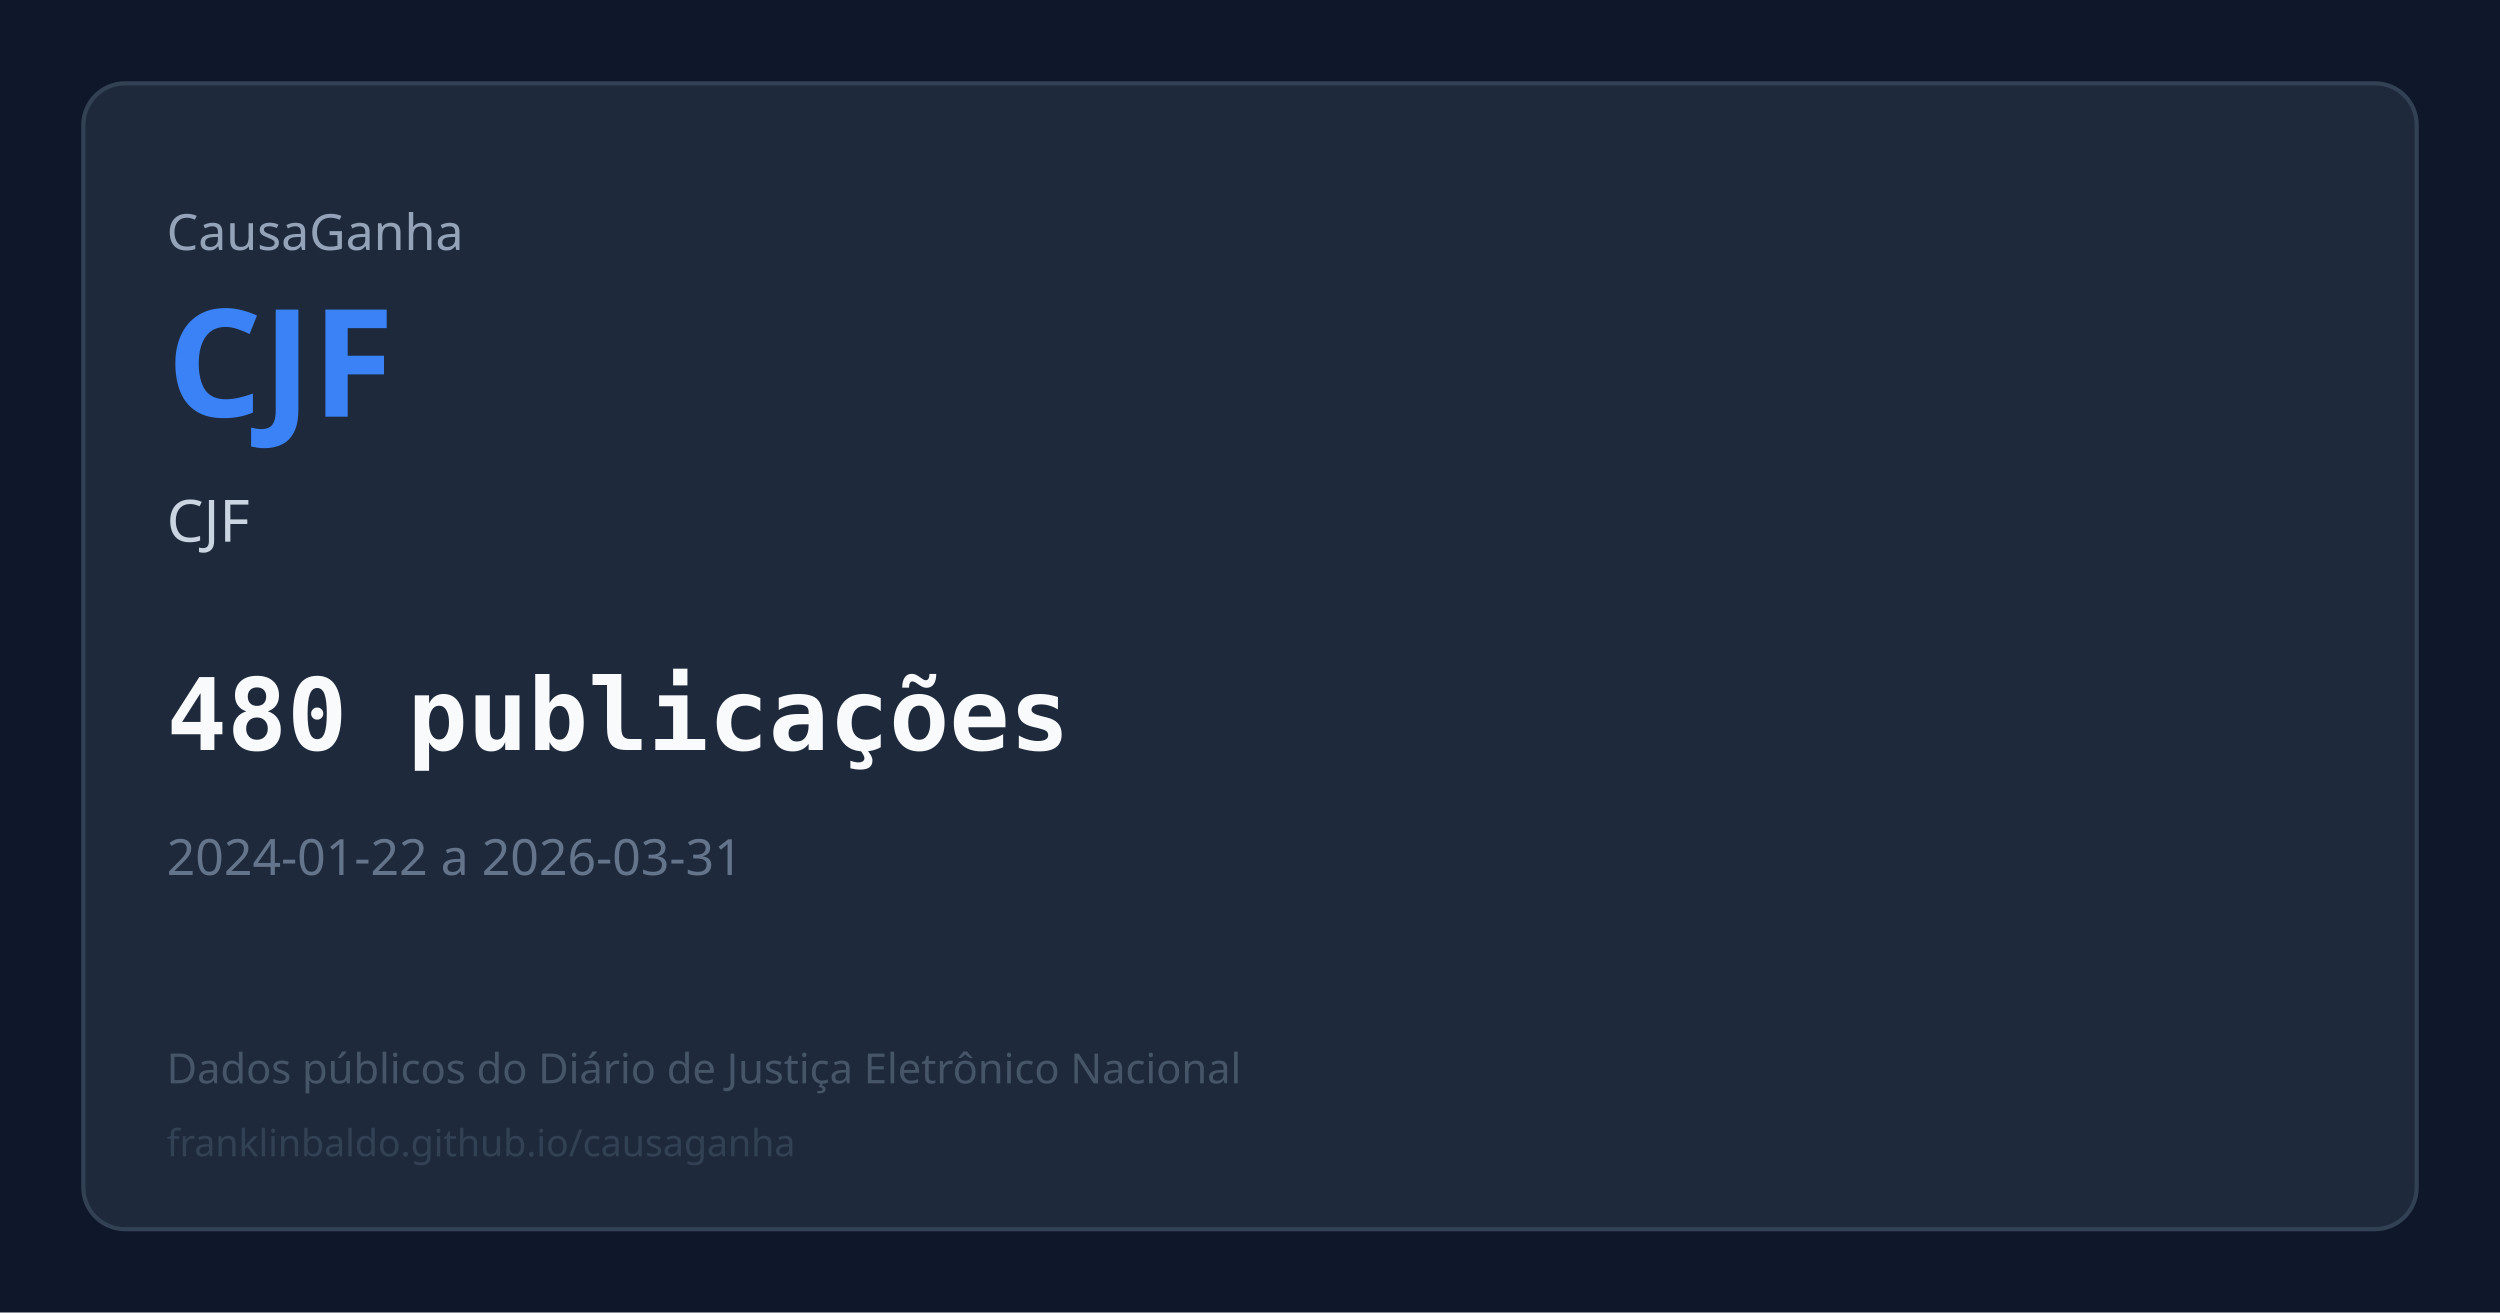
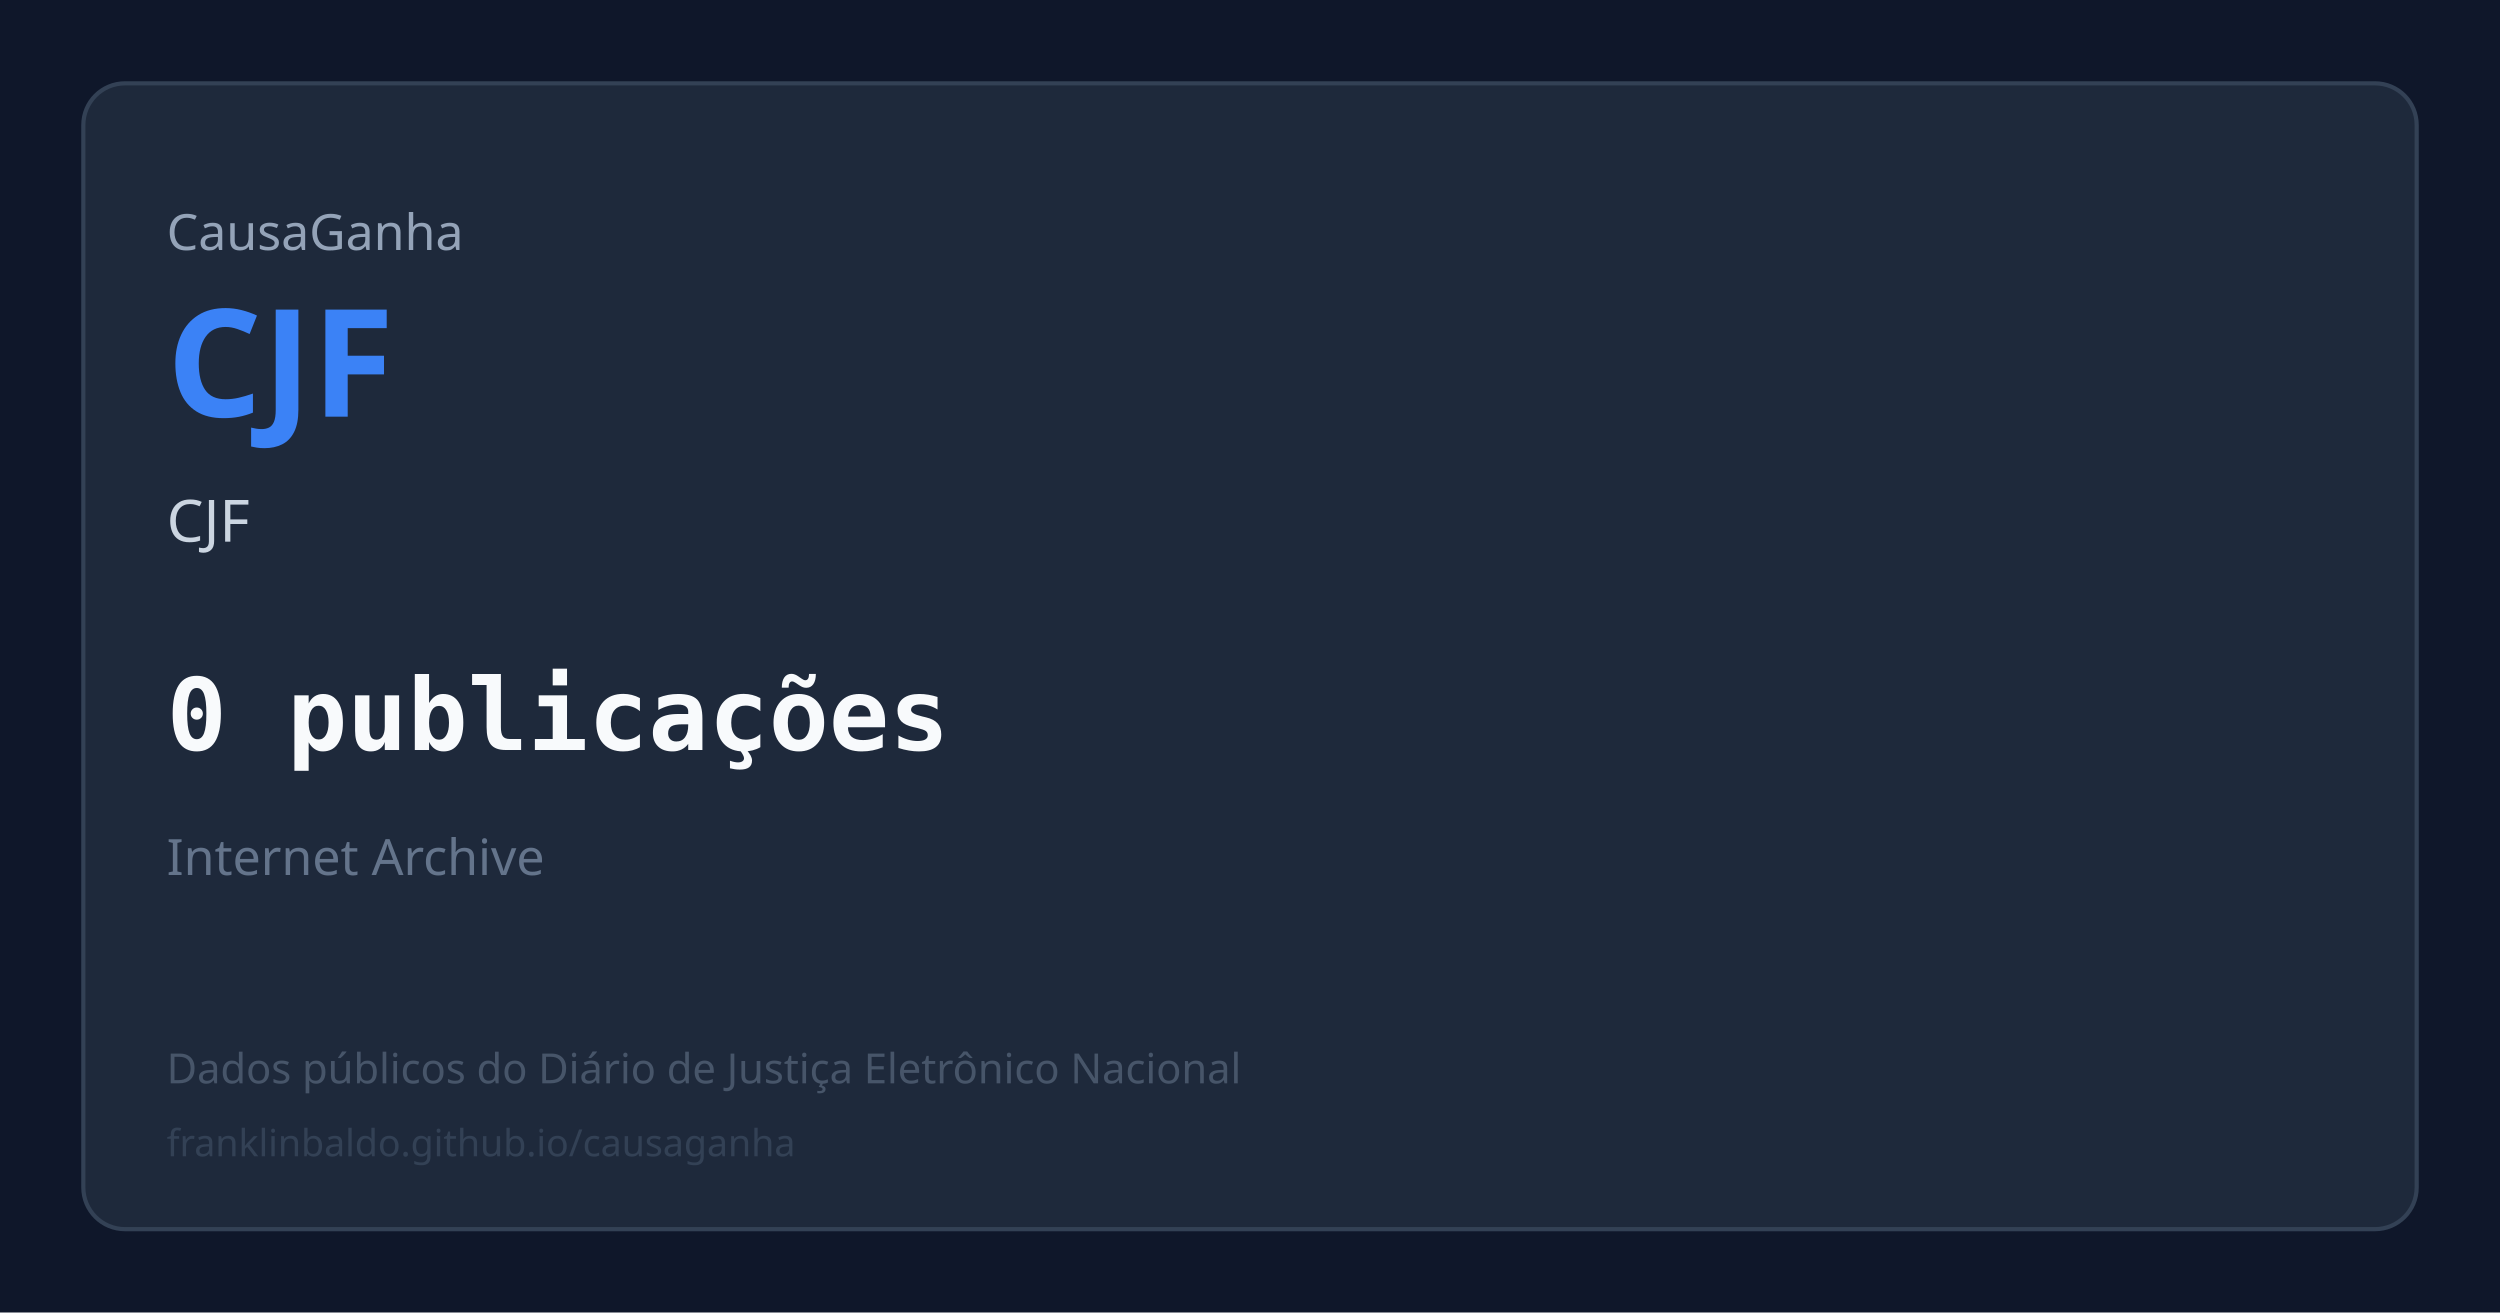
<svg xmlns="http://www.w3.org/2000/svg" width="1200" height="630">
  <rect width="1200" height="630" fill="#0f172a" />
  <rect x="40" y="40" width="1120" height="550" rx="20" fill="#1e293b" stroke="#334155" stroke-width="2" />
  <text x="80" y="120" font-family="system-ui,sans-serif" font-size="24" fill="#94a3b8">CausaGanha</text>
  <text x="80" y="200" font-family="system-ui,sans-serif" font-size="72" font-weight="bold" fill="#3b82f6">CJF</text>
  <text x="80" y="260" font-family="system-ui,sans-serif" font-size="28" fill="#cbd5e1">CJF</text>
-   <text x="80" y="360" font-family="monospace" font-size="48" font-weight="bold" fill="#f8fafc">480 publicações</text>
-   <text x="80" y="420" font-family="system-ui,sans-serif" font-size="24" fill="#64748b">2024-01-22 a 2026-03-31</text>
+   <text x="80" y="360" font-family="monospace" font-size="48" font-weight="bold" fill="#f8fafc">0 publicações</text>
+   <text x="80" y="420" font-family="system-ui,sans-serif" font-size="24" fill="#64748b">Internet Archive</text>
  <text x="80" y="520" font-family="system-ui,sans-serif" font-size="20" fill="#475569">Dados públicos do Diário de Justiça Eletrônico Nacional</text>
  <text x="80" y="555" font-family="system-ui,sans-serif" font-size="18" fill="#334155">franklinbaldo.github.io/causaganha</text>
</svg>
